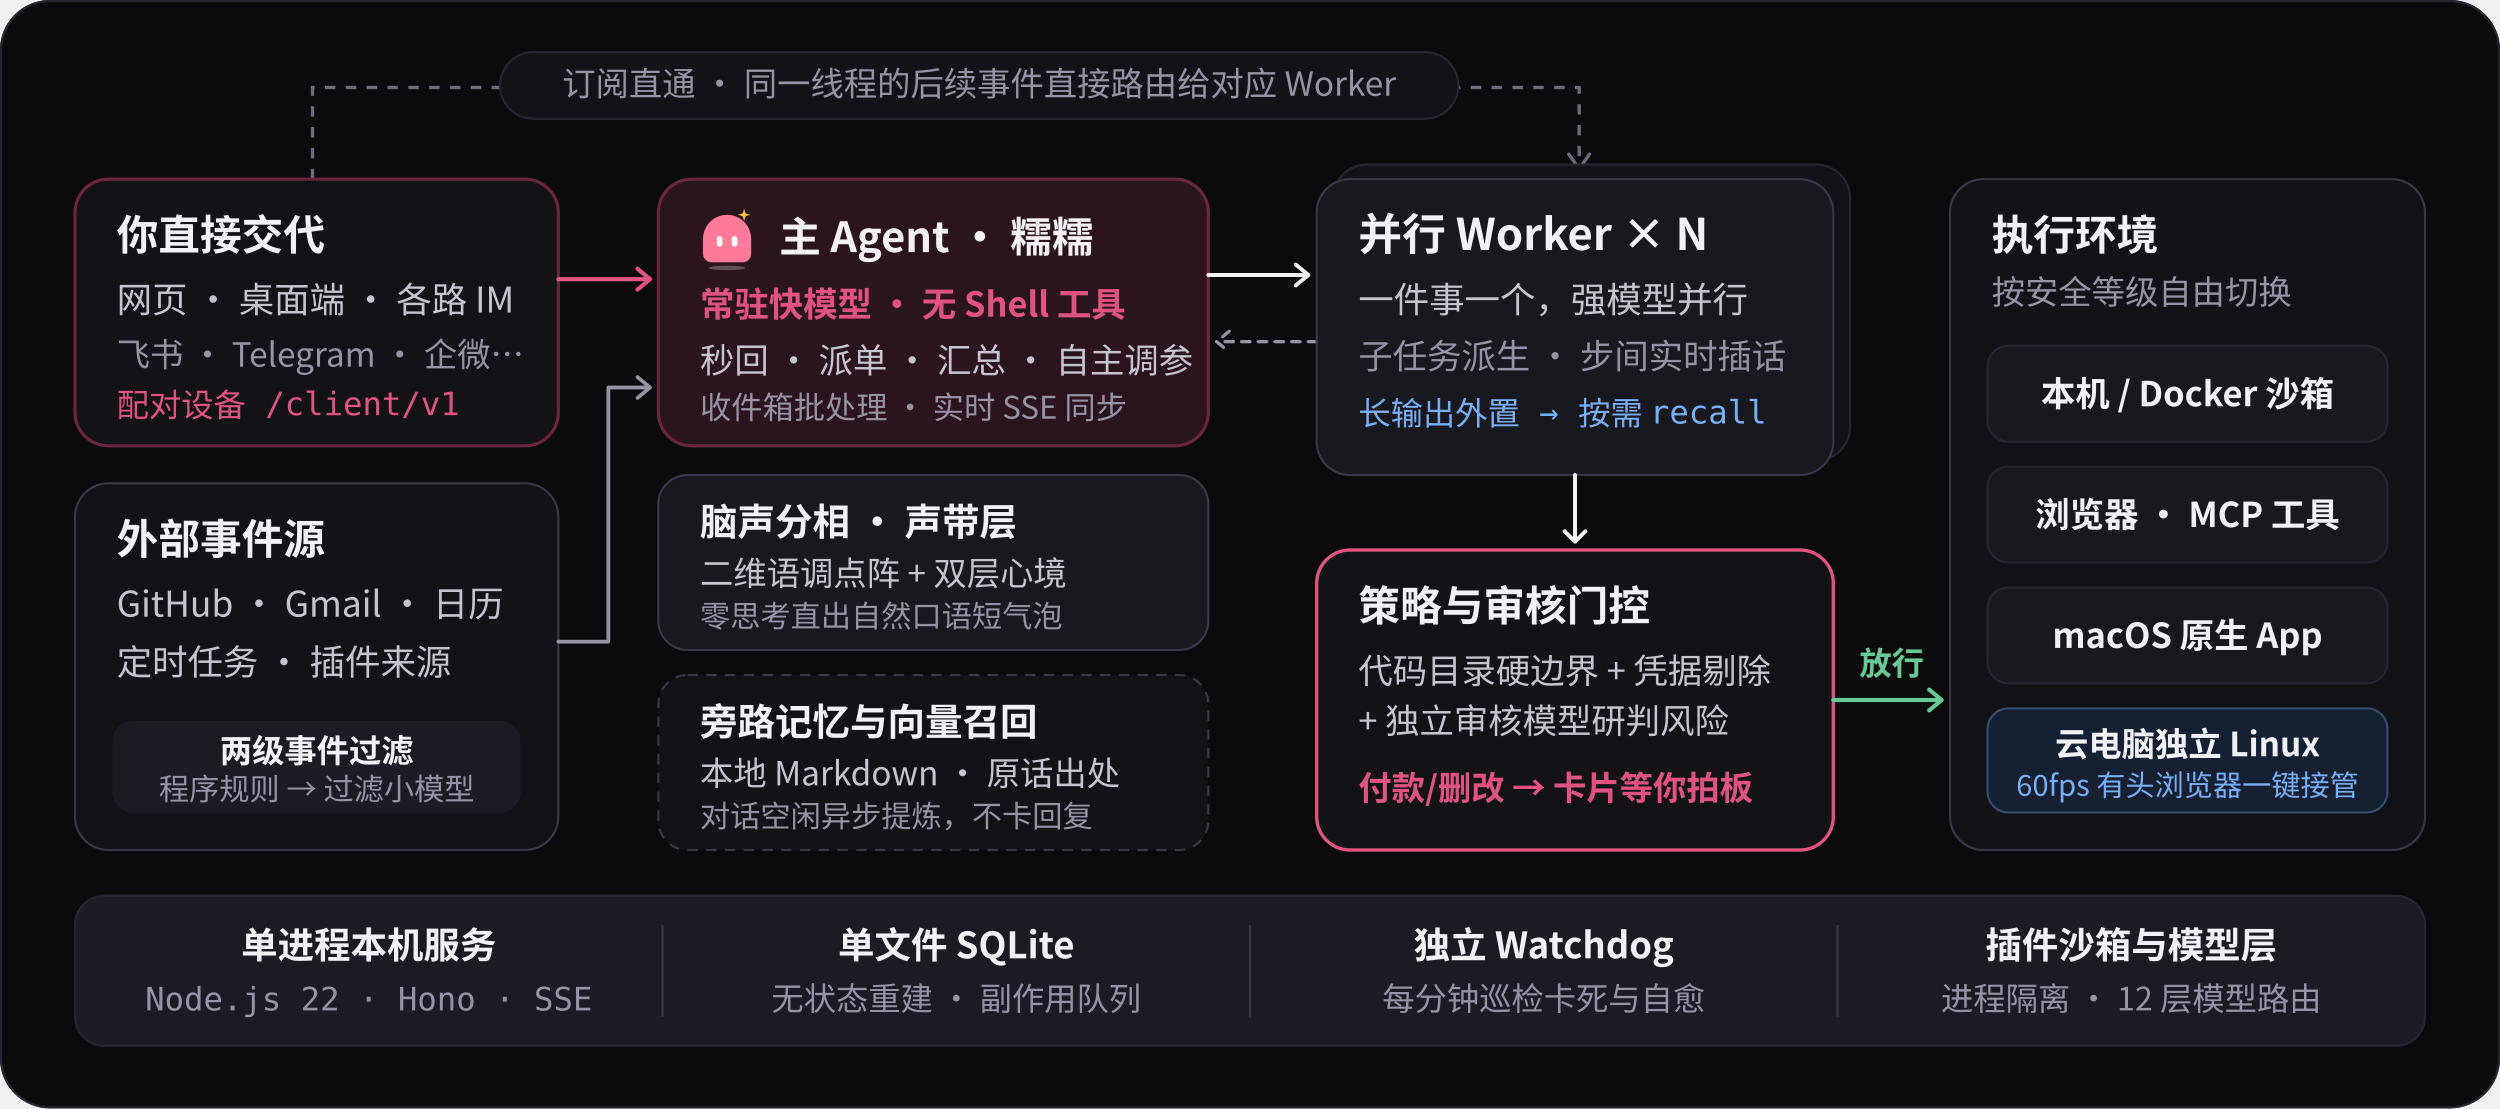
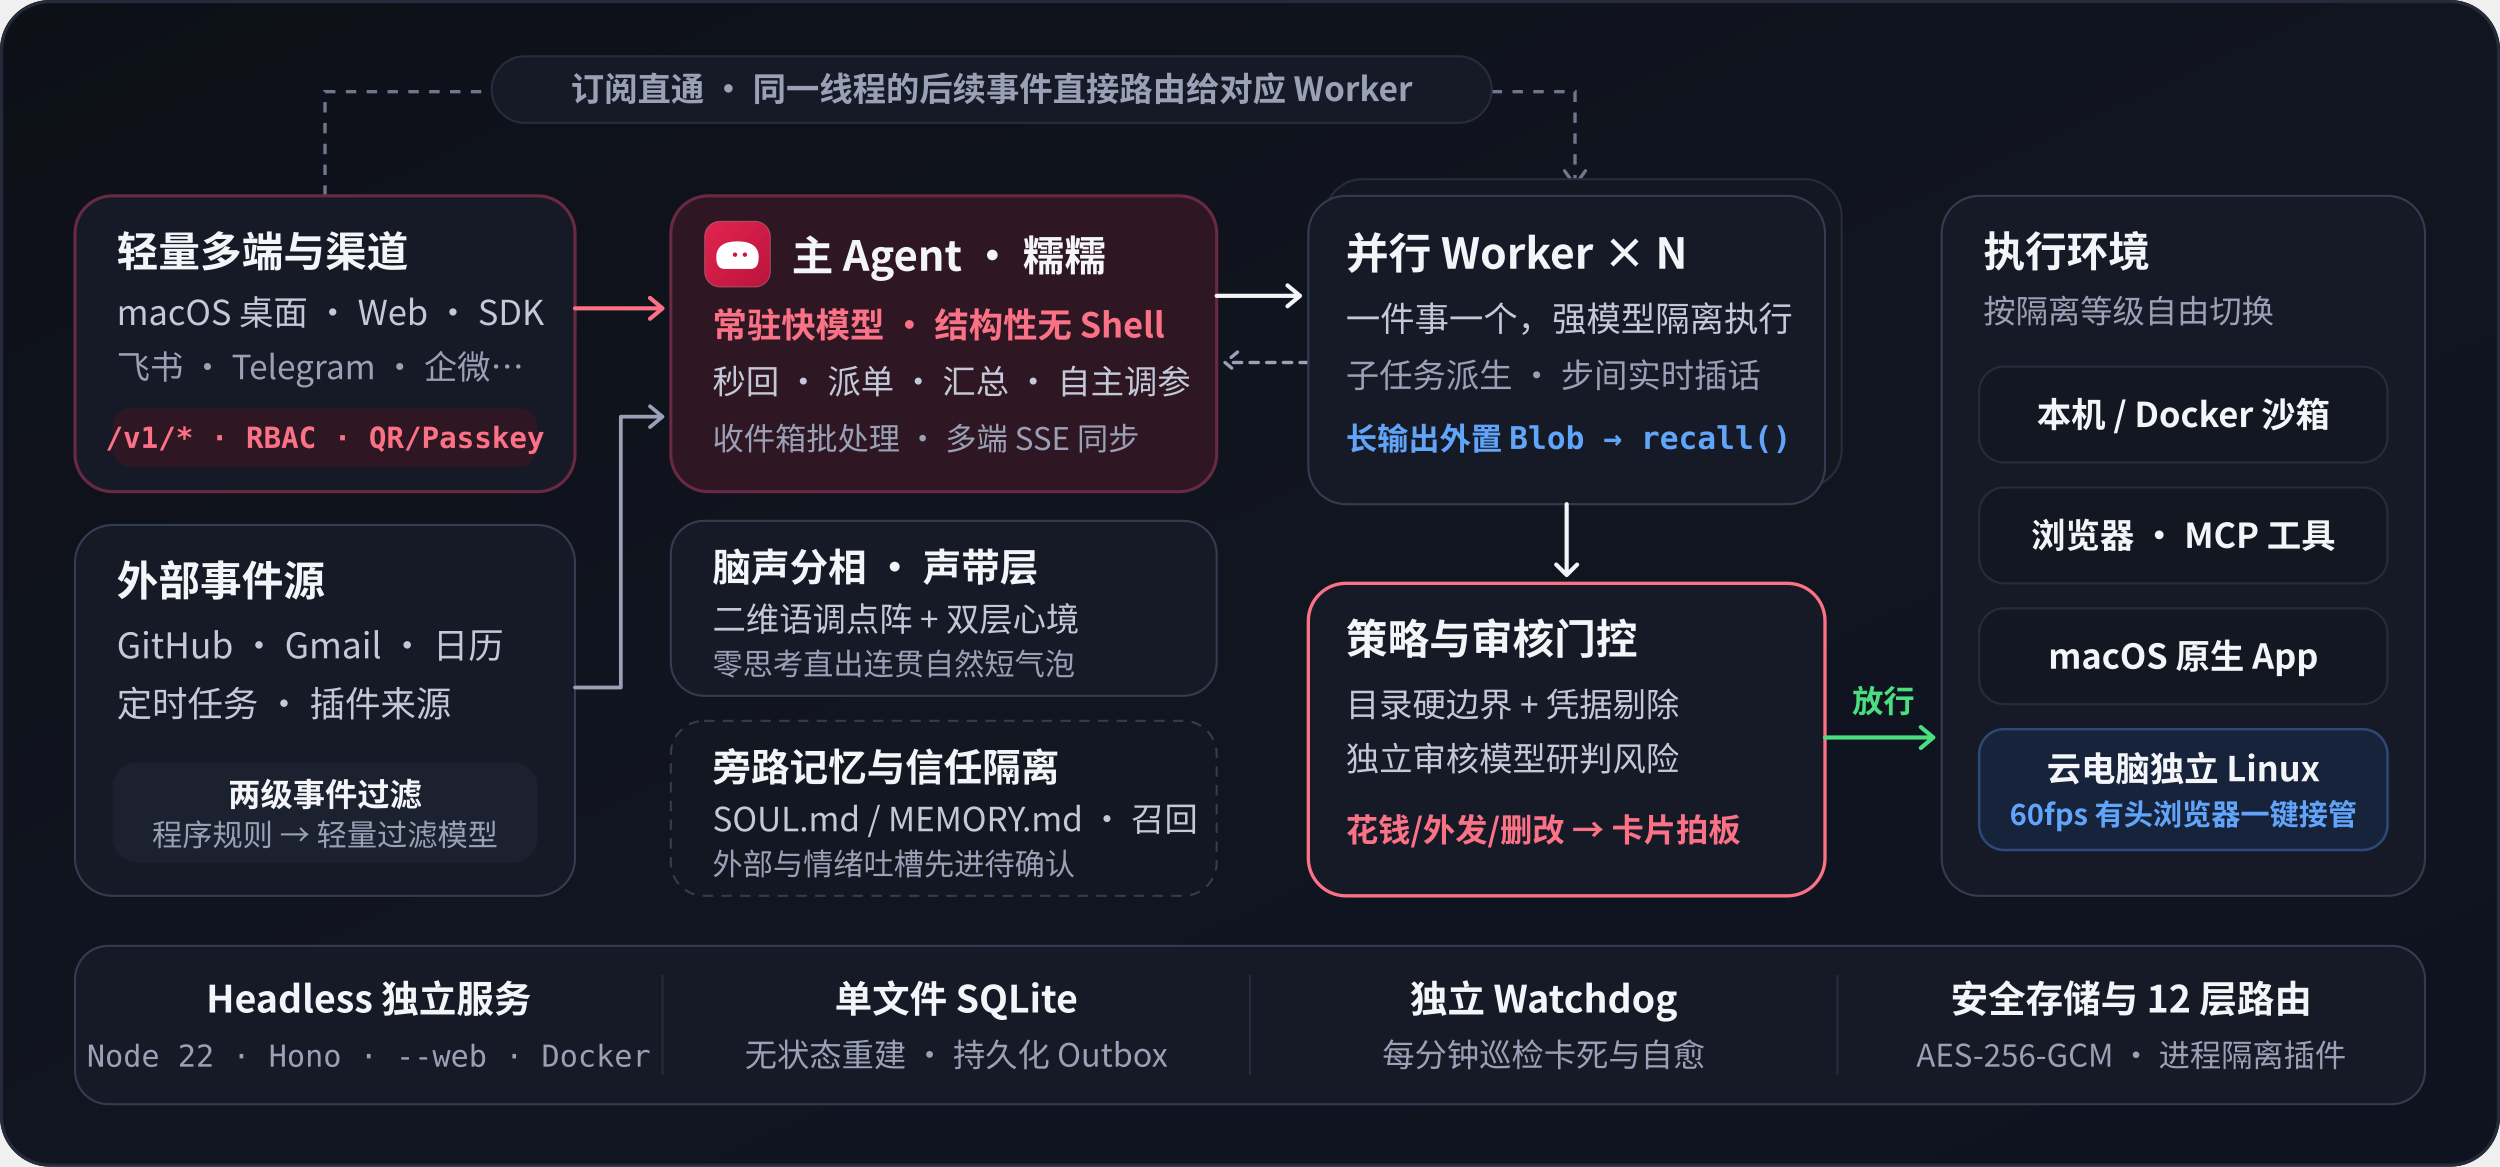
- <svg xmlns="http://www.w3.org/2000/svg" width="1200" height="532" viewBox="0 0 1200 532" role="img" aria-labelledby="title desc">
-   <rect width="1200" height="532" rx="24" fill="#0B0B0E" />
-   <rect x="0.5" y="0.5" width="1199" height="531" rx="23.5" fill="none" stroke="#262632" />
-   <path d="M150 86 V42 H758 V80" stroke="#6C6C7C" stroke-width="1.6" stroke-dasharray="5 5" fill="none" />
-   <path d="M753 74 l5 7 l5 -7" stroke="#6C6C7C" stroke-width="1.6" fill="none" stroke-linecap="round" stroke-linejoin="round" />
-   <rect x="240" y="25" width="460" height="32" rx="16" fill="#121217" stroke="#262632" />
-   <text x="470" y="46" text-anchor="middle" font-family="-apple-system, BlinkMacSystemFont, 'Segoe UI', 'PingFang SC', 'Hiragino Sans GB', 'Noto Sans CJK SC', 'Microsoft YaHei', sans-serif" font-size="16" font-weight="500" fill="#9494A4">订阅直通 · 同一线程的后续事件直接路由给对应 Worker</text>
-   <g id="col-triggers">
-     <rect x="36" y="86" width="232" height="128" rx="16" fill="#121217" stroke="#69273E" stroke-width="1.5" />
-     <text x="56" y="120" font-family="-apple-system, BlinkMacSystemFont, 'Segoe UI', 'PingFang SC', 'Hiragino Sans GB', 'Noto Sans CJK SC', 'Microsoft YaHei', sans-serif" font-size="20" font-weight="700" fill="#F2F2F6">你直接交代</text>
-     <text x="56" y="150" font-family="-apple-system, BlinkMacSystemFont, 'Segoe UI', 'PingFang SC', 'Hiragino Sans GB', 'Noto Sans CJK SC', 'Microsoft YaHei', sans-serif" font-size="17" fill="#C5C5D0">网页 · 桌面端 · 各路 IM</text>
-     <text x="56" y="176" font-family="-apple-system, BlinkMacSystemFont, 'Segoe UI', 'PingFang SC', 'Hiragino Sans GB', 'Noto Sans CJK SC', 'Microsoft YaHei', sans-serif" font-size="16" fill="#9494A4">飞书 · Telegram · 企微…</text>
-     <text x="56" y="200" font-family="ui-monospace, SFMono-Regular, Menlo, Consolas, monospace" font-size="15.5" fill="#E05380">配对设备 /client/v1</text>
-     <rect x="36" y="232" width="232" height="176" rx="16" fill="#121217" stroke="#383848" />
-     <text x="56" y="266" font-family="-apple-system, BlinkMacSystemFont, 'Segoe UI', 'PingFang SC', 'Hiragino Sans GB', 'Noto Sans CJK SC', 'Microsoft YaHei', sans-serif" font-size="20" font-weight="700" fill="#F2F2F6">外部事件源</text>
-     <text x="56" y="296" font-family="-apple-system, BlinkMacSystemFont, 'Segoe UI', 'PingFang SC', 'Hiragino Sans GB', 'Noto Sans CJK SC', 'Microsoft YaHei', sans-serif" font-size="17" fill="#C5C5D0">GitHub · Gmail · 日历</text>
-     <text x="56" y="324" font-family="-apple-system, BlinkMacSystemFont, 'Segoe UI', 'PingFang SC', 'Hiragino Sans GB', 'Noto Sans CJK SC', 'Microsoft YaHei', sans-serif" font-size="17" fill="#C5C5D0">定时任务 · 插件来源</text>
-     <rect x="54" y="346" width="196" height="44" rx="10" fill="#1B1B24" />
-     <text x="152" y="366" text-anchor="middle" font-family="-apple-system, BlinkMacSystemFont, 'Segoe UI', 'PingFang SC', 'Hiragino Sans GB', 'Noto Sans CJK SC', 'Microsoft YaHei', sans-serif" font-size="15.5" font-weight="600" fill="#F2F2F6">两级事件过滤</text>
-     <text x="152" y="384" text-anchor="middle" font-family="-apple-system, BlinkMacSystemFont, 'Segoe UI', 'PingFang SC', 'Hiragino Sans GB', 'Noto Sans CJK SC', 'Microsoft YaHei', sans-serif" font-size="14.5" fill="#9494A4">程序规则 → 过滤小模型</text>
+ <svg xmlns="http://www.w3.org/2000/svg" width="1200" height="560" viewBox="0 0 1200 560" role="img" aria-labelledby="title desc">
+   <defs>
+     <linearGradient id="arch-zh-dark-bg" x1="0" y1="0" x2="1" y2="1">
+       <stop offset="0%" stop-color="#0D1017" />
+       <stop offset="52%" stop-color="#111520" />
+       <stop offset="100%" stop-color="#0E131F" />
+     </linearGradient>
+     <linearGradient id="arch-zh-dark-brand" x1="0" y1="0" x2="1" y2="1">
+       <stop offset="0%" stop-color="#E32450" />
+       <stop offset="100%" stop-color="#B9143C" />
+     </linearGradient>
+     <clipPath id="arch-zh-dark-clip">
+       <rect width="1200" height="560" rx="24" />
+     </clipPath>
+   </defs>
+   <g clip-path="url(#arch-zh-dark-clip)">
+     <rect width="1200" height="560" fill="url(#arch-zh-dark-bg)" />
  </g>
-   <path d="M268 134 H312 m-6 -5 l6 5 l-6 5" stroke="#E05380" stroke-width="2" fill="none" stroke-linecap="round" stroke-linejoin="round" />
-   <path d="M268 308 H292 V186 H312 m-6 -5 l6 5 l-6 5" stroke="#9494A4" stroke-width="1.8" fill="none" stroke-linecap="round" stroke-linejoin="round" />
+   <rect x="0.75" y="0.75" width="1198.5" height="558.5" rx="23.25" fill="none" stroke="#252B3B" stroke-width="1.5" />
+   <path d="M156 94 V44 H756 V88" stroke="#6F778E" stroke-width="1.6" stroke-dasharray="5 5" fill="none" />
+   <path d="M751 82 l5 7 l5 -7" stroke="#6F778E" stroke-width="1.6" fill="none" stroke-linecap="round" stroke-linejoin="round" />
+   <rect x="236" y="27" width="480" height="32" rx="16" fill="#161A26" stroke="#262C3D" />
+   <text x="476" y="48.5" text-anchor="middle" font-family="-apple-system, BlinkMacSystemFont, 'Segoe UI', 'PingFang SC', 'Hiragino Sans GB', 'Noto Sans CJK SC', 'Microsoft YaHei', sans-serif" font-size="16" font-weight="600" fill="#9AA1B6">订阅直通 · 同一线程的后续事件直接路由给对应 Worker</text>
+   <g id="col-clients">
+     <rect x="36" y="94" width="240" height="142" rx="18" fill="#161A26" stroke="#692942" stroke-width="1.5" />
+     <text x="56" y="128" font-family="-apple-system, BlinkMacSystemFont, 'Segoe UI', 'PingFang SC', 'Hiragino Sans GB', 'Noto Sans CJK SC', 'Microsoft YaHei', sans-serif" font-size="20" font-weight="700" fill="#F3F5F9">轻量多端与渠道</text>
+     <text x="56" y="156" font-family="-apple-system, BlinkMacSystemFont, 'Segoe UI', 'PingFang SC', 'Hiragino Sans GB', 'Noto Sans CJK SC', 'Microsoft YaHei', sans-serif" font-size="16.5" fill="#C3C9D9">macOS 桌面 · Web · SDK</text>
+     <text x="56" y="182" font-family="-apple-system, BlinkMacSystemFont, 'Segoe UI', 'PingFang SC', 'Hiragino Sans GB', 'Noto Sans CJK SC', 'Microsoft YaHei', sans-serif" font-size="16" fill="#9AA1B6">飞书 · Telegram · 企微…</text>
+     <rect x="54" y="196" width="204" height="28" rx="9" fill="#2E1722" />
+     <text x="156" y="215" text-anchor="middle" font-family="ui-monospace, SFMono-Regular, Menlo, Consolas, monospace" font-size="14" font-weight="600" fill="#FB7185">/v1/* · RBAC · QR/Passkey</text>
+     <rect x="36" y="252" width="240" height="178" rx="18" fill="#161A26" stroke="#343C52" />
+     <text x="56" y="286" font-family="-apple-system, BlinkMacSystemFont, 'Segoe UI', 'PingFang SC', 'Hiragino Sans GB', 'Noto Sans CJK SC', 'Microsoft YaHei', sans-serif" font-size="20" font-weight="700" fill="#F3F5F9">外部事件源</text>
+     <text x="56" y="316" font-family="-apple-system, BlinkMacSystemFont, 'Segoe UI', 'PingFang SC', 'Hiragino Sans GB', 'Noto Sans CJK SC', 'Microsoft YaHei', sans-serif" font-size="17" fill="#C3C9D9">GitHub · Gmail · 日历</text>
+     <text x="56" y="344" font-family="-apple-system, BlinkMacSystemFont, 'Segoe UI', 'PingFang SC', 'Hiragino Sans GB', 'Noto Sans CJK SC', 'Microsoft YaHei', sans-serif" font-size="17" fill="#C3C9D9">定时任务 · 插件来源</text>
+     <rect x="54" y="366" width="204" height="48" rx="12" fill="#1C2130" />
+     <text x="156" y="387" text-anchor="middle" font-family="-apple-system, BlinkMacSystemFont, 'Segoe UI', 'PingFang SC', 'Hiragino Sans GB', 'Noto Sans CJK SC', 'Microsoft YaHei', sans-serif" font-size="15.5" font-weight="700" fill="#F3F5F9">两级事件过滤</text>
+     <text x="156" y="406" text-anchor="middle" font-family="-apple-system, BlinkMacSystemFont, 'Segoe UI', 'PingFang SC', 'Hiragino Sans GB', 'Noto Sans CJK SC', 'Microsoft YaHei', sans-serif" font-size="14.5" fill="#9AA1B6">程序规则 → 轻量过滤模型</text>
+   </g>
+   <path d="M276 148 H318 m-6 -5 l6 5 l-6 5" stroke="#FB7185" stroke-width="2" fill="none" stroke-linecap="round" stroke-linejoin="round" />
+   <path d="M276 330 H298 V200 H318 m-6 -5 l6 5 l-6 5" stroke="#9AA1B6" stroke-width="1.8" fill="none" stroke-linecap="round" stroke-linejoin="round" />
  <g id="col-router">
-     <rect x="316" y="86" width="264" height="128" rx="16" fill="#2A141D" stroke="#69273E" stroke-width="1.5" />
-     <g transform="translate(332 97) scale(0.34)">
-       <ellipse cx="50" cy="93" rx="26" ry="3.2" fill="#F2F2F6" opacity="0.28" />
-       <path d="M16 52 A34 34 0 0 1 84 52 V73 A12 12 0 0 1 72 85 H28 A12 12 0 0 1 16 73 Z" fill="#FF7A9A" />
-       <rect x="35.5" y="48" width="8" height="15" rx="4" fill="#FFFFFF" />
-       <rect x="56.5" y="48" width="8" height="15" rx="4" fill="#FFFFFF" />
-       <path d="M74 9 C75.6 16.4 75.6 16.4 83 18 C75.6 19.6 75.6 19.6 74 27 C72.4 19.6 72.4 19.6 65 18 C72.4 16.4 72.4 16.4 74 9 Z" fill="#FFC23D" />
+     <rect x="322" y="94" width="262" height="142" rx="18" fill="#2E1722" stroke="#692942" stroke-width="1.5" />
+     <g transform="translate(338 106) scale(0.32)">
+       <rect x="0.75" y="0.75" width="98.5" height="98.5" rx="22.8" fill="url(#arch-zh-dark-brand)" stroke="rgba(255,255,255,0.24)" stroke-width="1.5" />
+       <g transform="translate(13 13) scale(0.74)">
+         <path d="M 24 80 C 11 80 7 70 7 56 C 7 35 22 24 50 24 C 78 24 93 35 93 56 C 93 70 89 80 76 80 Z" fill="#FFFFFF" />
+         <circle cx="45" cy="51" r="4.5" fill="#C81742" />
+         <circle cx="65" cy="51" r="4.5" fill="#C81742" />
+       </g>
    </g>
-     <text x="374" y="121" font-family="-apple-system, BlinkMacSystemFont, 'Segoe UI', 'PingFang SC', 'Hiragino Sans GB', 'Noto Sans CJK SC', 'Microsoft YaHei', sans-serif" font-size="20" font-weight="700" fill="#F2F2F6">主 Agent · 糯糯</text>
-     <text x="336" y="152" font-family="-apple-system, BlinkMacSystemFont, 'Segoe UI', 'PingFang SC', 'Hiragino Sans GB', 'Noto Sans CJK SC', 'Microsoft YaHei', sans-serif" font-size="16.5" font-weight="600" fill="#E05380">常驻快模型 · 无 Shell 工具</text>
-     <text x="336" y="179" font-family="-apple-system, BlinkMacSystemFont, 'Segoe UI', 'PingFang SC', 'Hiragino Sans GB', 'Noto Sans CJK SC', 'Microsoft YaHei', sans-serif" font-size="16.5" fill="#C5C5D0">秒回 · 派单 · 汇总 · 自主调参</text>
-     <text x="336" y="201" font-family="-apple-system, BlinkMacSystemFont, 'Segoe UI', 'PingFang SC', 'Hiragino Sans GB', 'Noto Sans CJK SC', 'Microsoft YaHei', sans-serif" font-size="15" fill="#9494A4">收件箱批处理 · 实时 SSE 同步</text>
-     <rect x="316" y="228" width="264" height="84" rx="14" fill="#18181F" stroke="#383848" />
-     <text x="336" y="257" font-family="-apple-system, BlinkMacSystemFont, 'Segoe UI', 'PingFang SC', 'Hiragino Sans GB', 'Noto Sans CJK SC', 'Microsoft YaHei', sans-serif" font-size="18" font-weight="700" fill="#F2F2F6">脑声分相 · 声带层</text>
-     <text x="336" y="281" font-family="-apple-system, BlinkMacSystemFont, 'Segoe UI', 'PingFang SC', 'Hiragino Sans GB', 'Noto Sans CJK SC', 'Microsoft YaHei', sans-serif" font-size="16" fill="#C5C5D0">二维语调点阵 + 双层心境</text>
-     <text x="336" y="301" font-family="-apple-system, BlinkMacSystemFont, 'Segoe UI', 'PingFang SC', 'Hiragino Sans GB', 'Noto Sans CJK SC', 'Microsoft YaHei', sans-serif" font-size="14.5" fill="#9494A4">零思考直出自然口语短气泡</text>
-     <rect x="316" y="324" width="264" height="84" rx="14" fill="#121217" stroke="#383848" stroke-dasharray="5 4" />
-     <text x="336" y="353" font-family="-apple-system, BlinkMacSystemFont, 'Segoe UI', 'PingFang SC', 'Hiragino Sans GB', 'Noto Sans CJK SC', 'Microsoft YaHei', sans-serif" font-size="18" font-weight="700" fill="#F2F2F6">旁路记忆与向量召回</text>
-     <text x="336" y="377" font-family="-apple-system, BlinkMacSystemFont, 'Segoe UI', 'PingFang SC', 'Hiragino Sans GB', 'Noto Sans CJK SC', 'Microsoft YaHei', sans-serif" font-size="16" fill="#C5C5D0">本地 Markdown · 原话出处</text>
-     <text x="336" y="397" font-family="-apple-system, BlinkMacSystemFont, 'Segoe UI', 'PingFang SC', 'Hiragino Sans GB', 'Noto Sans CJK SC', 'Microsoft YaHei', sans-serif" font-size="14.5" fill="#9494A4">对话空闲异步提炼，不卡回复</text>
+     <text x="380" y="130" font-family="-apple-system, BlinkMacSystemFont, 'Segoe UI', 'PingFang SC', 'Hiragino Sans GB', 'Noto Sans CJK SC', 'Microsoft YaHei', sans-serif" font-size="20" font-weight="700" fill="#F3F5F9">主 Agent · 糯糯</text>
+     <text x="342" y="162" font-family="-apple-system, BlinkMacSystemFont, 'Segoe UI', 'PingFang SC', 'Hiragino Sans GB', 'Noto Sans CJK SC', 'Microsoft YaHei', sans-serif" font-size="16.5" font-weight="700" fill="#FB7185">常驻快模型 · 结构性无 Shell</text>
+     <text x="342" y="189" font-family="-apple-system, BlinkMacSystemFont, 'Segoe UI', 'PingFang SC', 'Hiragino Sans GB', 'Noto Sans CJK SC', 'Microsoft YaHei', sans-serif" font-size="16" fill="#C3C9D9">秒回 · 派单 · 汇总 · 自主调参</text>
+     <text x="342" y="216" font-family="-apple-system, BlinkMacSystemFont, 'Segoe UI', 'PingFang SC', 'Hiragino Sans GB', 'Noto Sans CJK SC', 'Microsoft YaHei', sans-serif" font-size="15" fill="#9AA1B6">收件箱批处理 · 多端 SSE 同步</text>
+     <rect x="322" y="250" width="262" height="84" rx="16" fill="#161A26" stroke="#343C52" />
+     <text x="342" y="279" font-family="-apple-system, BlinkMacSystemFont, 'Segoe UI', 'PingFang SC', 'Hiragino Sans GB', 'Noto Sans CJK SC', 'Microsoft YaHei', sans-serif" font-size="18.5" font-weight="700" fill="#F3F5F9">脑声分相 · 声带层</text>
+     <text x="342" y="303" font-family="-apple-system, BlinkMacSystemFont, 'Segoe UI', 'PingFang SC', 'Hiragino Sans GB', 'Noto Sans CJK SC', 'Microsoft YaHei', sans-serif" font-size="16" fill="#C3C9D9">二维语调点阵 + 双层心境</text>
+     <text x="342" y="324" font-family="-apple-system, BlinkMacSystemFont, 'Segoe UI', 'PingFang SC', 'Hiragino Sans GB', 'Noto Sans CJK SC', 'Microsoft YaHei', sans-serif" font-size="14.5" fill="#9AA1B6">零思考直出连贯自然短气泡</text>
+     <rect x="322" y="346" width="262" height="84" rx="16" fill="#131722" stroke="#343C52" stroke-dasharray="5 4" />
+     <text x="342" y="375" font-family="-apple-system, BlinkMacSystemFont, 'Segoe UI', 'PingFang SC', 'Hiragino Sans GB', 'Noto Sans CJK SC', 'Microsoft YaHei', sans-serif" font-size="18.5" font-weight="700" fill="#F3F5F9">旁路记忆与信任隔离</text>
+     <text x="342" y="399" font-family="-apple-system, BlinkMacSystemFont, 'Segoe UI', 'PingFang SC', 'Hiragino Sans GB', 'Noto Sans CJK SC', 'Microsoft YaHei', sans-serif" font-size="16" fill="#C3C9D9">SOUL.md / MEMORY.md · 召回</text>
+     <text x="342" y="420" font-family="-apple-system, BlinkMacSystemFont, 'Segoe UI', 'PingFang SC', 'Hiragino Sans GB', 'Noto Sans CJK SC', 'Microsoft YaHei', sans-serif" font-size="14.5" fill="#9AA1B6">外部与情绪吐槽先进待确认</text>
  </g>
-   <path d="M580 132 H628 m-6 -5 l6 5 l-6 5" stroke="#F2F2F6" stroke-width="1.9" fill="none" stroke-linecap="round" stroke-linejoin="round" />
-   <path d="M632 164 H584 m6 -5 l-6 5 l6 5" stroke="#9494A4" stroke-width="1.6" stroke-dasharray="4 4" fill="none" stroke-linecap="round" stroke-linejoin="round" />
+   <path d="M584 142 H624 m-6 -5 l6 5 l-6 5" stroke="#F3F5F9" stroke-width="2" fill="none" stroke-linecap="round" stroke-linejoin="round" />
+   <path d="M628 174 H588 m6 -5 l-6 5 l6 5" stroke="#9AA1B6" stroke-width="1.6" stroke-dasharray="4 4" fill="none" stroke-linecap="round" stroke-linejoin="round" />
  <g id="col-workers">
-     <rect x="640" y="79" width="248" height="142" rx="16" fill="#121217" stroke="#262632" />
-     <rect x="632" y="86" width="248" height="142" rx="16" fill="#18181F" stroke="#383848" />
-     <text x="652" y="120" font-family="-apple-system, BlinkMacSystemFont, 'Segoe UI', 'PingFang SC', 'Hiragino Sans GB', 'Noto Sans CJK SC', 'Microsoft YaHei', sans-serif" font-size="21" font-weight="700" fill="#F2F2F6">并行 Worker × N</text>
-     <text x="652" y="150" font-family="-apple-system, BlinkMacSystemFont, 'Segoe UI', 'PingFang SC', 'Hiragino Sans GB', 'Noto Sans CJK SC', 'Microsoft YaHei', sans-serif" font-size="17" fill="#C5C5D0">一件事一个，强模型并行</text>
-     <text x="652" y="177" font-family="-apple-system, BlinkMacSystemFont, 'Segoe UI', 'PingFang SC', 'Hiragino Sans GB', 'Noto Sans CJK SC', 'Microsoft YaHei', sans-serif" font-size="16.5" fill="#9494A4">子任务派生 · 步间实时插话</text>
-     <text x="652" y="204" font-family="ui-monospace, SFMono-Regular, Menlo, Consolas, monospace" font-size="15.5" fill="#78AEF2">长输出外置 → 按需 recall</text>
-     <path d="M756 228 V260 m-5 -5 l5 5 l5 -5" stroke="#F2F2F6" stroke-width="1.9" fill="none" stroke-linecap="round" stroke-linejoin="round" />
-     <rect x="632" y="264" width="248" height="144" rx="16" fill="#121217" stroke="#E05380" stroke-width="1.6" />
-     <text x="652" y="298" font-family="-apple-system, BlinkMacSystemFont, 'Segoe UI', 'PingFang SC', 'Hiragino Sans GB', 'Noto Sans CJK SC', 'Microsoft YaHei', sans-serif" font-size="20" font-weight="700" fill="#F2F2F6">策略与审核门控</text>
-     <text x="652" y="328" font-family="-apple-system, BlinkMacSystemFont, 'Segoe UI', 'PingFang SC', 'Hiragino Sans GB', 'Noto Sans CJK SC', 'Microsoft YaHei', sans-serif" font-size="16.5" fill="#C5C5D0">代码目录硬边界 + 凭据剔除</text>
-     <text x="652" y="352" font-family="-apple-system, BlinkMacSystemFont, 'Segoe UI', 'PingFang SC', 'Hiragino Sans GB', 'Noto Sans CJK SC', 'Microsoft YaHei', sans-serif" font-size="16.5" fill="#C5C5D0">+ 独立审核模型研判风险</text>
-     <text x="652" y="384" font-family="-apple-system, BlinkMacSystemFont, 'Segoe UI', 'PingFang SC', 'Hiragino Sans GB', 'Noto Sans CJK SC', 'Microsoft YaHei', sans-serif" font-size="16" font-weight="600" fill="#E05380">付款/删改 → 卡片等你拍板</text>
+     <rect x="636" y="86" width="248" height="148" rx="18" fill="#131722" stroke="#262C3D" />
+     <rect x="628" y="94" width="248" height="148" rx="18" fill="#161A26" stroke="#343C52" />
+     <text x="646" y="129" font-family="-apple-system, BlinkMacSystemFont, 'Segoe UI', 'PingFang SC', 'Hiragino Sans GB', 'Noto Sans CJK SC', 'Microsoft YaHei', sans-serif" font-size="20.5" font-weight="700" fill="#F3F5F9">并行 Worker × N</text>
+     <text x="646" y="159" font-family="-apple-system, BlinkMacSystemFont, 'Segoe UI', 'PingFang SC', 'Hiragino Sans GB', 'Noto Sans CJK SC', 'Microsoft YaHei', sans-serif" font-size="16.5" fill="#C3C9D9">一件事一个，强模型隔离执行</text>
+     <text x="646" y="186" font-family="-apple-system, BlinkMacSystemFont, 'Segoe UI', 'PingFang SC', 'Hiragino Sans GB', 'Noto Sans CJK SC', 'Microsoft YaHei', sans-serif" font-size="16" fill="#9AA1B6">子任务派生 · 步间实时插话</text>
+     <text x="646" y="216" font-family="ui-monospace, SFMono-Regular, Menlo, Consolas, monospace" font-size="15" font-weight="600" fill="#60A5FA">长输出外置 Blob → recall()</text>
+     <path d="M752 242 V276 m-5 -5 l5 5 l5 -5" stroke="#F3F5F9" stroke-width="2" fill="none" stroke-linecap="round" stroke-linejoin="round" />
+     <rect x="628" y="280" width="248" height="150" rx="18" fill="#161A26" stroke="#FB7185" stroke-width="1.6" />
+     <text x="646" y="314" font-family="-apple-system, BlinkMacSystemFont, 'Segoe UI', 'PingFang SC', 'Hiragino Sans GB', 'Noto Sans CJK SC', 'Microsoft YaHei', sans-serif" font-size="20" font-weight="700" fill="#F3F5F9">策略与审核门控</text>
+     <text x="646" y="344" font-family="-apple-system, BlinkMacSystemFont, 'Segoe UI', 'PingFang SC', 'Hiragino Sans GB', 'Noto Sans CJK SC', 'Microsoft YaHei', sans-serif" font-size="16" fill="#C3C9D9">目录硬边界 + 凭据剔除</text>
+     <text x="646" y="370" font-family="-apple-system, BlinkMacSystemFont, 'Segoe UI', 'PingFang SC', 'Hiragino Sans GB', 'Noto Sans CJK SC', 'Microsoft YaHei', sans-serif" font-size="16" fill="#C3C9D9">独立审核模型研判风险</text>
+     <text x="646" y="404" font-family="-apple-system, BlinkMacSystemFont, 'Segoe UI', 'PingFang SC', 'Hiragino Sans GB', 'Noto Sans CJK SC', 'Microsoft YaHei', sans-serif" font-size="15.5" font-weight="700" fill="#FB7185">花钱/外发/删改 → 卡片拍板</text>
  </g>
-   <text x="908" y="324" text-anchor="middle" font-family="-apple-system, BlinkMacSystemFont, 'Segoe UI', 'PingFang SC', 'Hiragino Sans GB', 'Noto Sans CJK SC', 'Microsoft YaHei', sans-serif" font-size="15.5" font-weight="600" fill="#67C995">放行</text>
-   <path d="M880 336 H932 m-6 -5 l6 5 l-6 5" stroke="#67C995" stroke-width="2" fill="none" stroke-linecap="round" stroke-linejoin="round" />
+   <text x="904" y="342" text-anchor="middle" font-family="-apple-system, BlinkMacSystemFont, 'Segoe UI', 'PingFang SC', 'Hiragino Sans GB', 'Noto Sans CJK SC', 'Microsoft YaHei', sans-serif" font-size="15" font-weight="700" fill="#4ADE80">放行</text>
+   <path d="M876 354 H928 m-6 -5 l6 5 l-6 5" stroke="#4ADE80" stroke-width="2" fill="none" stroke-linecap="round" stroke-linejoin="round" />
  <g id="col-exec">
-     <rect x="936" y="86" width="228" height="322" rx="16" fill="#121217" stroke="#383848" />
-     <text x="956" y="120" font-family="-apple-system, BlinkMacSystemFont, 'Segoe UI', 'PingFang SC', 'Hiragino Sans GB', 'Noto Sans CJK SC', 'Microsoft YaHei', sans-serif" font-size="20" font-weight="700" fill="#F2F2F6">执行环境</text>
-     <text x="956" y="146" font-family="-apple-system, BlinkMacSystemFont, 'Segoe UI', 'PingFang SC', 'Hiragino Sans GB', 'Noto Sans CJK SC', 'Microsoft YaHei', sans-serif" font-size="16" fill="#9494A4">按安全等级自由切换</text>
-     <rect x="954" y="166" width="192" height="46" rx="10" fill="#18181F" stroke="#262632" />
-     <text x="1050" y="195" text-anchor="middle" font-family="-apple-system, BlinkMacSystemFont, 'Segoe UI', 'PingFang SC', 'Hiragino Sans GB', 'Noto Sans CJK SC', 'Microsoft YaHei', sans-serif" font-size="16.5" font-weight="600" fill="#F2F2F6">本机 / Docker 沙箱</text>
-     <rect x="954" y="224" width="192" height="46" rx="10" fill="#18181F" stroke="#262632" />
-     <text x="1050" y="253" text-anchor="middle" font-family="-apple-system, BlinkMacSystemFont, 'Segoe UI', 'PingFang SC', 'Hiragino Sans GB', 'Noto Sans CJK SC', 'Microsoft YaHei', sans-serif" font-size="16.5" font-weight="600" fill="#F2F2F6">浏览器 · MCP 工具</text>
-     <rect x="954" y="282" width="192" height="46" rx="10" fill="#18181F" stroke="#262632" />
-     <text x="1050" y="311" text-anchor="middle" font-family="-apple-system, BlinkMacSystemFont, 'Segoe UI', 'PingFang SC', 'Hiragino Sans GB', 'Noto Sans CJK SC', 'Microsoft YaHei', sans-serif" font-size="16.5" font-weight="600" fill="#F2F2F6">macOS 原生 App</text>
-     <rect x="954" y="340" width="192" height="50" rx="10" fill="#152033" stroke="#78AEF2" stroke-opacity="0.35" />
-     <text x="1050" y="363" text-anchor="middle" font-family="-apple-system, BlinkMacSystemFont, 'Segoe UI', 'PingFang SC', 'Hiragino Sans GB', 'Noto Sans CJK SC', 'Microsoft YaHei', sans-serif" font-size="16" font-weight="700" fill="#F2F2F6">云电脑独立 Linux</text>
-     <text x="1050" y="382" text-anchor="middle" font-family="-apple-system, BlinkMacSystemFont, 'Segoe UI', 'PingFang SC', 'Hiragino Sans GB', 'Noto Sans CJK SC', 'Microsoft YaHei', sans-serif" font-size="14" fill="#78AEF2">60fps 有头浏览器一键接管</text>
+     <rect x="932" y="94" width="232" height="336" rx="18" fill="#161A26" stroke="#343C52" />
+     <text x="952" y="128" font-family="-apple-system, BlinkMacSystemFont, 'Segoe UI', 'PingFang SC', 'Hiragino Sans GB', 'Noto Sans CJK SC', 'Microsoft YaHei', sans-serif" font-size="20" font-weight="700" fill="#F3F5F9">执行环境</text>
+     <text x="952" y="155" font-family="-apple-system, BlinkMacSystemFont, 'Segoe UI', 'PingFang SC', 'Hiragino Sans GB', 'Noto Sans CJK SC', 'Microsoft YaHei', sans-serif" font-size="15.5" fill="#9AA1B6">按隔离等级自由切换</text>
+     <rect x="950" y="176" width="196" height="46" rx="12" fill="#131722" stroke="#262C3D" />
+     <text x="1048" y="205" text-anchor="middle" font-family="-apple-system, BlinkMacSystemFont, 'Segoe UI', 'PingFang SC', 'Hiragino Sans GB', 'Noto Sans CJK SC', 'Microsoft YaHei', sans-serif" font-size="16.5" font-weight="600" fill="#F3F5F9">本机 / Docker 沙箱</text>
+     <rect x="950" y="234" width="196" height="46" rx="12" fill="#131722" stroke="#262C3D" />
+     <text x="1048" y="263" text-anchor="middle" font-family="-apple-system, BlinkMacSystemFont, 'Segoe UI', 'PingFang SC', 'Hiragino Sans GB', 'Noto Sans CJK SC', 'Microsoft YaHei', sans-serif" font-size="16.5" font-weight="600" fill="#F3F5F9">浏览器 · MCP 工具</text>
+     <rect x="950" y="292" width="196" height="46" rx="12" fill="#131722" stroke="#262C3D" />
+     <text x="1048" y="321" text-anchor="middle" font-family="-apple-system, BlinkMacSystemFont, 'Segoe UI', 'PingFang SC', 'Hiragino Sans GB', 'Noto Sans CJK SC', 'Microsoft YaHei', sans-serif" font-size="16.5" font-weight="600" fill="#F3F5F9">macOS 原生 App</text>
+     <rect x="950" y="350" width="196" height="58" rx="12" fill="#16233B" stroke="#2C4978" stroke-width="1.2" />
+     <text x="1048" y="375" text-anchor="middle" font-family="-apple-system, BlinkMacSystemFont, 'Segoe UI', 'PingFang SC', 'Hiragino Sans GB', 'Noto Sans CJK SC', 'Microsoft YaHei', sans-serif" font-size="16.5" font-weight="700" fill="#F3F5F9">云电脑独立 Linux</text>
+     <text x="1048" y="396" text-anchor="middle" font-family="-apple-system, BlinkMacSystemFont, 'Segoe UI', 'PingFang SC', 'Hiragino Sans GB', 'Noto Sans CJK SC', 'Microsoft YaHei', sans-serif" font-size="14" font-weight="600" fill="#60A5FA">60fps 有头浏览器一键接管</text>
  </g>
  <g id="foundation">
-     <rect x="36" y="430" width="1128" height="72" rx="14" fill="#1B1B24" stroke="#262632" />
-     <line x1="318" y1="444" x2="318" y2="488" stroke="#383848" />
-     <line x1="600" y1="444" x2="600" y2="488" stroke="#383848" />
-     <line x1="882" y1="444" x2="882" y2="488" stroke="#383848" />
-     <text x="177" y="460" text-anchor="middle" font-family="-apple-system, BlinkMacSystemFont, 'Segoe UI', 'PingFang SC', 'Hiragino Sans GB', 'Noto Sans CJK SC', 'Microsoft YaHei', sans-serif" font-size="17.5" font-weight="700" fill="#F2F2F6">单进程本机服务</text>
-     <text x="177" y="485" text-anchor="middle" font-family="ui-monospace, SFMono-Regular, Menlo, Consolas, monospace" font-size="15.5" fill="#9494A4">Node.js 22 · Hono · SSE</text>
-     <text x="459" y="460" text-anchor="middle" font-family="-apple-system, BlinkMacSystemFont, 'Segoe UI', 'PingFang SC', 'Hiragino Sans GB', 'Noto Sans CJK SC', 'Microsoft YaHei', sans-serif" font-size="17.5" font-weight="700" fill="#F2F2F6">单文件 SQLite</text>
-     <text x="459" y="485" text-anchor="middle" font-family="-apple-system, BlinkMacSystemFont, 'Segoe UI', 'PingFang SC', 'Hiragino Sans GB', 'Noto Sans CJK SC', 'Microsoft YaHei', sans-serif" font-size="15.5" fill="#9494A4">无状态重建 · 副作用队列</text>
-     <text x="741" y="460" text-anchor="middle" font-family="-apple-system, BlinkMacSystemFont, 'Segoe UI', 'PingFang SC', 'Hiragino Sans GB', 'Noto Sans CJK SC', 'Microsoft YaHei', sans-serif" font-size="17.5" font-weight="700" fill="#F2F2F6">独立 Watchdog</text>
-     <text x="741" y="485" text-anchor="middle" font-family="-apple-system, BlinkMacSystemFont, 'Segoe UI', 'PingFang SC', 'Hiragino Sans GB', 'Noto Sans CJK SC', 'Microsoft YaHei', sans-serif" font-size="15.5" fill="#9494A4">每分钟巡检卡死与自愈</text>
-     <text x="1023" y="460" text-anchor="middle" font-family="-apple-system, BlinkMacSystemFont, 'Segoe UI', 'PingFang SC', 'Hiragino Sans GB', 'Noto Sans CJK SC', 'Microsoft YaHei', sans-serif" font-size="17.5" font-weight="700" fill="#F2F2F6">插件沙箱与模型层</text>
-     <text x="1023" y="485" text-anchor="middle" font-family="-apple-system, BlinkMacSystemFont, 'Segoe UI', 'PingFang SC', 'Hiragino Sans GB', 'Noto Sans CJK SC', 'Microsoft YaHei', sans-serif" font-size="15.5" fill="#9494A4">进程隔离 · 12 层模型路由</text>
+     <rect x="36" y="454" width="1128" height="76" rx="16" fill="#161A26" stroke="#343C52" />
+     <line x1="318" y1="468" x2="318" y2="516" stroke="#262C3D" />
+     <line x1="600" y1="468" x2="600" y2="516" stroke="#262C3D" />
+     <line x1="882" y1="468" x2="882" y2="516" stroke="#262C3D" />
+     <text x="177" y="486" text-anchor="middle" font-family="-apple-system, BlinkMacSystemFont, 'Segoe UI', 'PingFang SC', 'Hiragino Sans GB', 'Noto Sans CJK SC', 'Microsoft YaHei', sans-serif" font-size="18" font-weight="700" fill="#F3F5F9">Headless 独立服务</text>
+     <text x="177" y="512" text-anchor="middle" font-family="ui-monospace, SFMono-Regular, Menlo, Consolas, monospace" font-size="14.5" fill="#9AA1B6">Node 22 · Hono · --web · Docker</text>
+     <text x="459" y="486" text-anchor="middle" font-family="-apple-system, BlinkMacSystemFont, 'Segoe UI', 'PingFang SC', 'Hiragino Sans GB', 'Noto Sans CJK SC', 'Microsoft YaHei', sans-serif" font-size="18" font-weight="700" fill="#F3F5F9">单文件 SQLite</text>
+     <text x="459" y="512" text-anchor="middle" font-family="-apple-system, BlinkMacSystemFont, 'Segoe UI', 'PingFang SC', 'Hiragino Sans GB', 'Noto Sans CJK SC', 'Microsoft YaHei', sans-serif" font-size="15.5" fill="#9AA1B6">无状态重建 · 持久化 Outbox</text>
+     <text x="741" y="486" text-anchor="middle" font-family="-apple-system, BlinkMacSystemFont, 'Segoe UI', 'PingFang SC', 'Hiragino Sans GB', 'Noto Sans CJK SC', 'Microsoft YaHei', sans-serif" font-size="18" font-weight="700" fill="#F3F5F9">独立 Watchdog</text>
+     <text x="741" y="512" text-anchor="middle" font-family="-apple-system, BlinkMacSystemFont, 'Segoe UI', 'PingFang SC', 'Hiragino Sans GB', 'Noto Sans CJK SC', 'Microsoft YaHei', sans-serif" font-size="15.5" fill="#9AA1B6">每分钟巡检卡死与自愈</text>
+     <text x="1023" y="486" text-anchor="middle" font-family="-apple-system, BlinkMacSystemFont, 'Segoe UI', 'PingFang SC', 'Hiragino Sans GB', 'Noto Sans CJK SC', 'Microsoft YaHei', sans-serif" font-size="18" font-weight="700" fill="#F3F5F9">安全存储与 12 层路由</text>
+     <text x="1023" y="512" text-anchor="middle" font-family="-apple-system, BlinkMacSystemFont, 'Segoe UI', 'PingFang SC', 'Hiragino Sans GB', 'Noto Sans CJK SC', 'Microsoft YaHei', sans-serif" font-size="15" fill="#9AA1B6">AES-256-GCM · 进程隔离插件</text>
  </g>
</svg>
